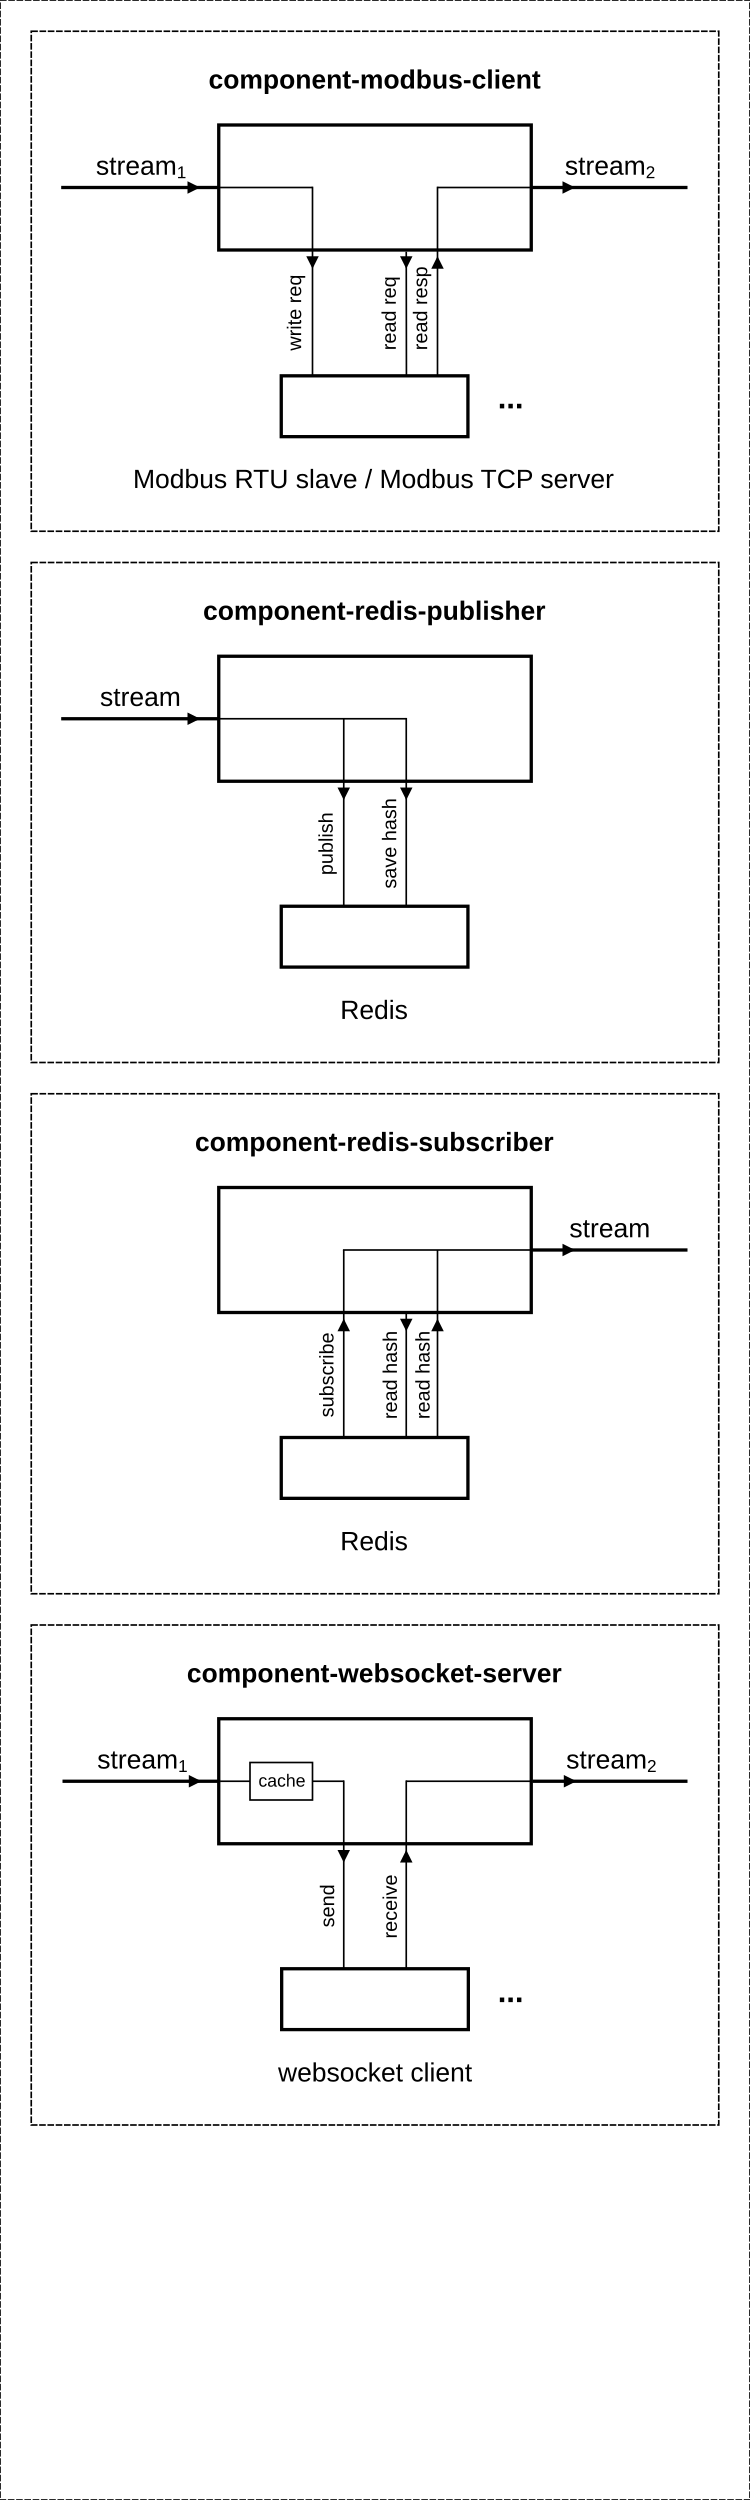
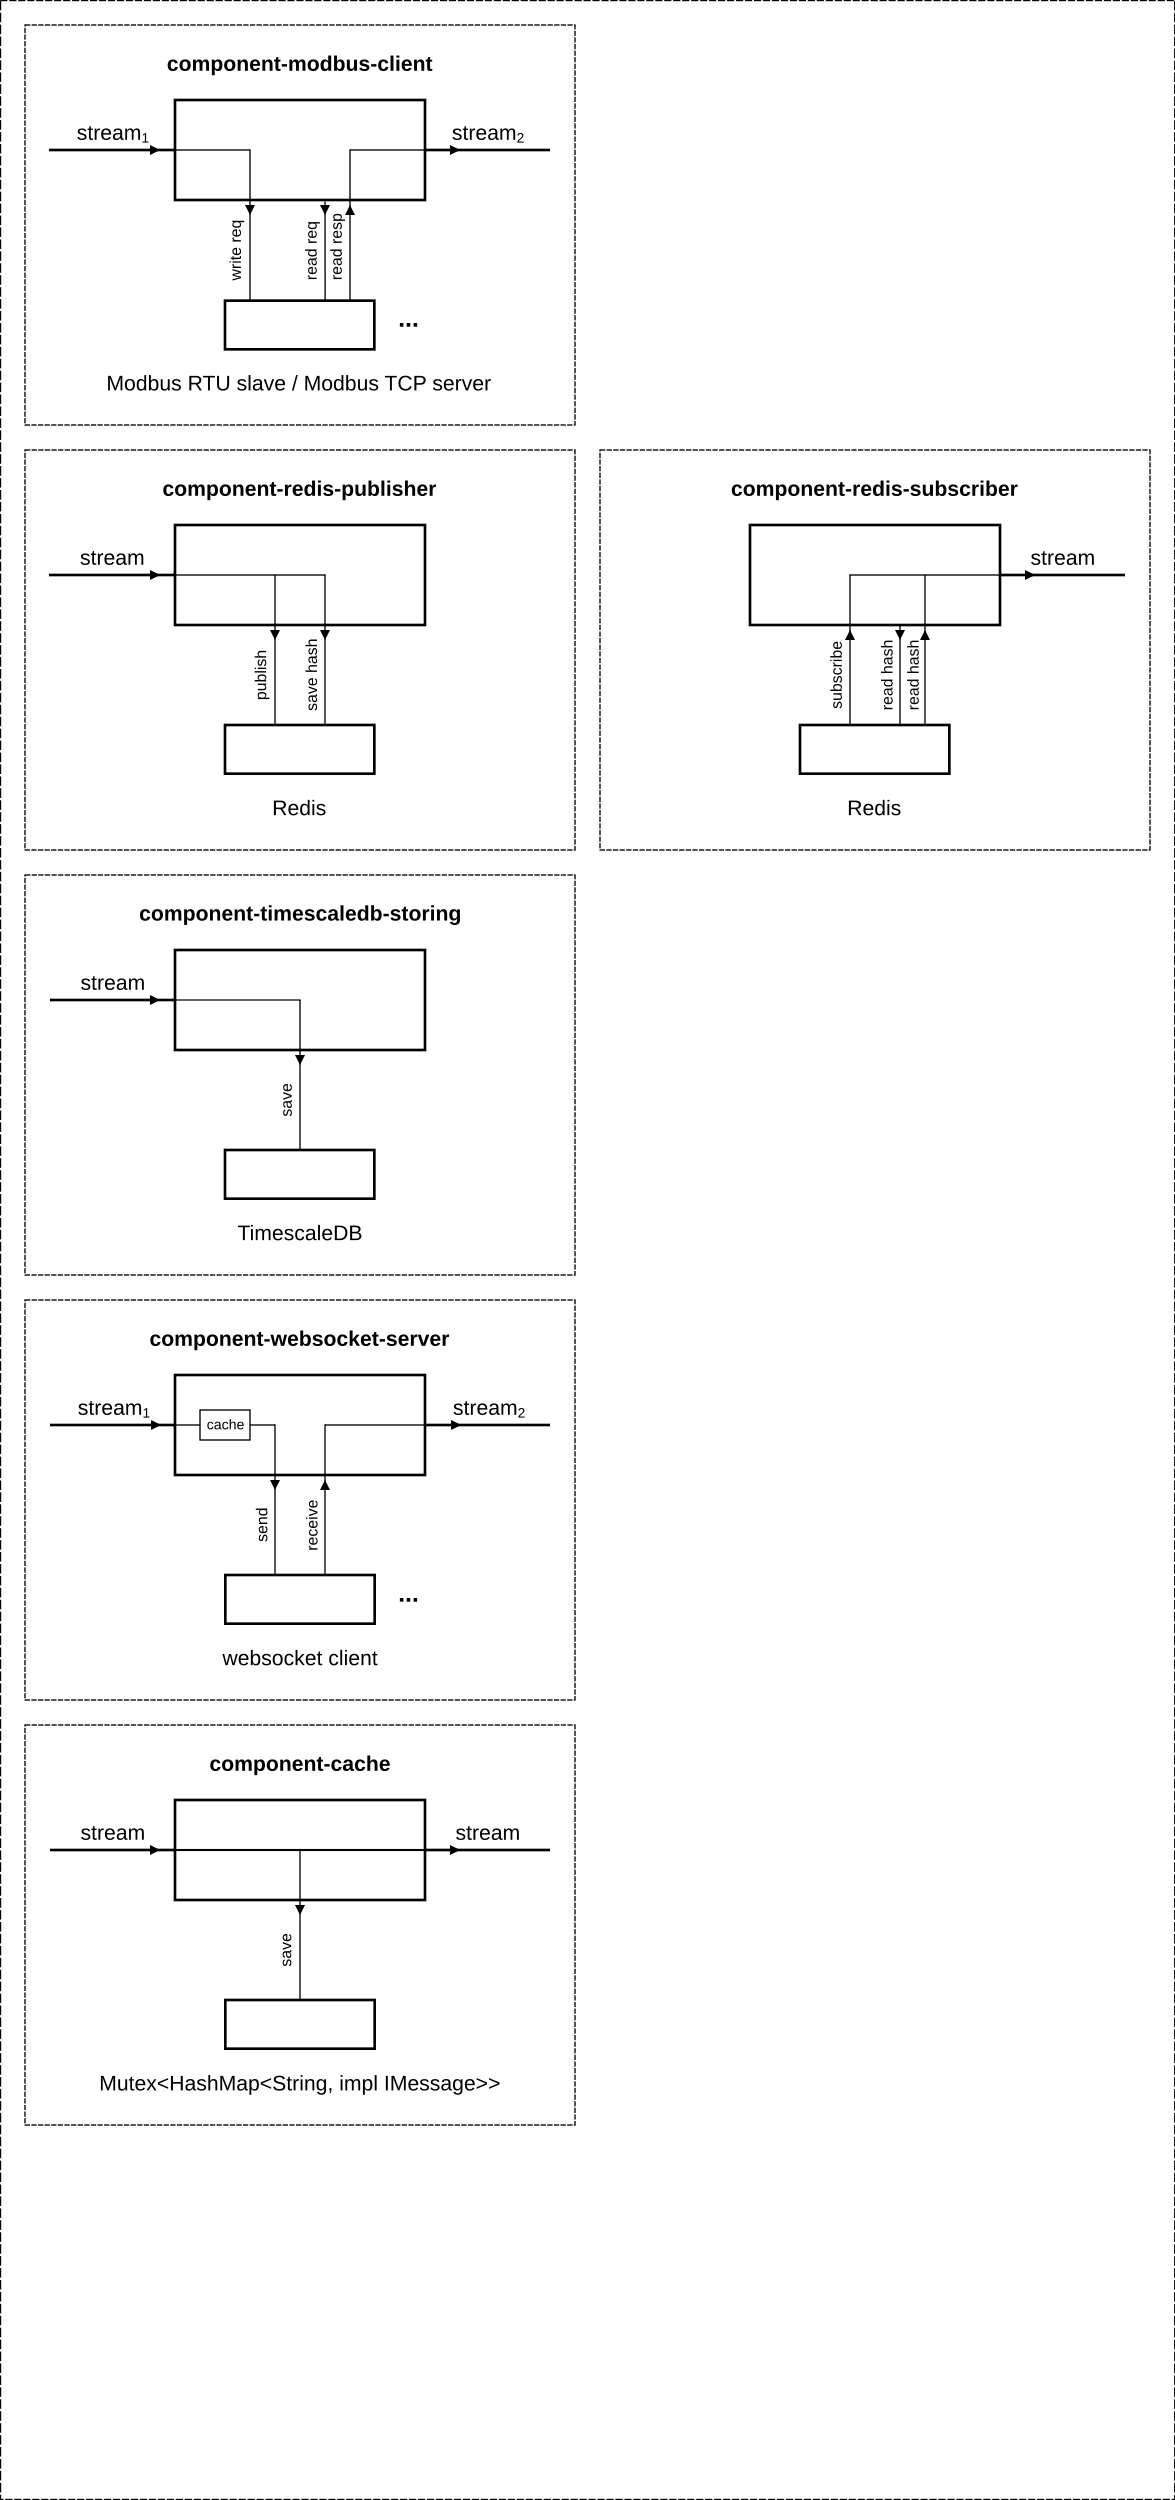
- <svg xmlns="http://www.w3.org/2000/svg" width="120mm" height="400mm" viewBox="0 0 120 400" version="1.1" id="svg1">
+ <svg xmlns="http://www.w3.org/2000/svg" width="235mm" height="500mm" viewBox="0 0 235 500" version="1.1" id="svg1">
  <defs id="defs1" />
-   <g id="layer2">
-     <rect style="display:inline;fill:#ffffff;fill-opacity:1;stroke:#000000;stroke-width:0.265;stroke-dasharray:1.058, 0.265;stroke-dashoffset:0" id="rect4" width="120" height="400" x="0" y="0" />
+   <g id="layer2" transform="matrix(0.9399861,0,0,1.250181,0.00347417,0)">
+     <rect style="display:inline;fill:#ffffff;fill-opacity:1;stroke:#000000;stroke-width:0.382;stroke-dasharray:1.527, 0.382;stroke-dashoffset:0" id="rect4" width="249.942" height="399.942" x="0.058" y="-5.1958438e-14" />
  </g>
  <g id="layer1">
    <rect style="fill:none;stroke:#000000;stroke-width:0.529;stroke-dasharray:none;stroke-opacity:1" id="rect8" width="50" height="20" x="35" y="20" />
    <text xml:space="preserve" style="font-size:3.175px;fill:#000000;fill-opacity:1;stroke:none;stroke-width:0.265;stroke-dasharray:none;stroke-opacity:1" x="33.363" y="14.165" id="text8">
      <tspan id="tspan8" style="font-style:normal;font-variant:normal;font-weight:bold;font-stretch:normal;font-size:4.233px;font-family:Arial;-inkscape-font-specification:'Arial, Bold';font-variant-ligatures:normal;font-variant-caps:normal;font-variant-numeric:normal;font-variant-east-asian:normal;fill:#000000;fill-opacity:1;stroke:none;stroke-width:0.265;stroke-dasharray:none" x="33.363" y="14.165">component-modbus-client</tspan>
-       <tspan style="fill:#000000;fill-opacity:1;stroke:none;stroke-width:0.265;stroke-dasharray:none" x="33.363" y="18.54" id="tspan9" />
+       <tspan style="fill:#000000;fill-opacity:1;stroke:none;stroke-width:0.265;stroke-dasharray:none" x="33.363" y="18.453" id="tspan9" />
    </text>
    <path style="fill:none;stroke:#000000;stroke-width:0.265;stroke-dasharray:none;stroke-opacity:1" d="m 65,40.266 0.028,19.997" id="path8-6" />
    <rect style="fill:none;stroke:#000000;stroke-width:0.529;stroke-dasharray:none;stroke-opacity:1" id="rect8-0" width="29.868" height="9.735" x="45" y="60.132" />
    <path style="fill:#000000;fill-opacity:1;stroke:none;stroke-width:0.265;stroke-dasharray:none;stroke-opacity:1" d="m 30,29 2,1 -2,1 z" id="path10" />
    <path style="fill:none;stroke:#000000;stroke-width:0.265;stroke-dasharray:none;stroke-opacity:1" d="M 70,29.868 V 60.265" id="path8-6-9" />
    <path style="fill:#000000;fill-opacity:1;stroke:#000000;stroke-width:0.529;stroke-dasharray:none;stroke-opacity:1" d="m 85,30 h 25" id="path11" />
    <path style="fill:#000000;fill-opacity:1;stroke:#000000;stroke-width:0.529;stroke-dasharray:none;stroke-opacity:1" d="M 9.79,30 H 35" id="path11-8" />
    <path style="fill:#000000;fill-opacity:1;stroke:#000000;stroke-width:0.265;stroke-dasharray:none;stroke-opacity:1" d="m 35,30 h 15" id="path11-8-3" />
    <path style="fill:#000000;fill-opacity:1;stroke:none;stroke-width:0.265;stroke-dasharray:none;stroke-opacity:1" d="m 90,29 2,1 -2,1 z" id="path10-2" />
    <path style="fill:none;stroke:#000000;stroke-width:0.265;stroke-dasharray:none;stroke-opacity:1" d="m 50,29.868 -10e-7,30.397" id="path8-6-0" />
    <text xml:space="preserve" style="font-size:3.175px;fill:#000000;fill-opacity:1;stroke:none;stroke-width:0.265;stroke-dasharray:none;stroke-opacity:1" x="21.28" y="78.082" id="text8-2">
      <tspan style="font-style:normal;font-variant:normal;font-weight:normal;font-stretch:normal;font-size:4.233px;font-family:Arial;-inkscape-font-specification:'Arial, Normal';font-variant-ligatures:normal;font-variant-caps:normal;font-variant-numeric:normal;font-variant-east-asian:normal;fill:#000000;fill-opacity:1;stroke:none;stroke-width:0.265;stroke-dasharray:none" x="21.28" y="78.082" id="tspan9-5">Modbus RTU slave / Modbus TCP server</tspan>
    </text>
    <text xml:space="preserve" style="font-size:3.175px;fill:#000000;fill-opacity:1;stroke:none;stroke-width:0.265;stroke-dasharray:none;stroke-opacity:1" x="-56.11" y="48.179" id="text8-2-5" transform="rotate(-90)">
      <tspan style="font-style:normal;font-variant:normal;font-weight:normal;font-stretch:normal;font-size:3.175px;font-family:Arial;-inkscape-font-specification:'Arial, Normal';font-variant-ligatures:normal;font-variant-caps:normal;font-variant-numeric:normal;font-variant-east-asian:normal;fill:#000000;fill-opacity:1;stroke:none;stroke-width:0.265;stroke-dasharray:none" x="-56.11" y="48.179" id="tspan1-3">write req</tspan>
-       <tspan style="fill:#000000;fill-opacity:1;stroke:none;stroke-width:0.265;stroke-dasharray:none" x="-56.11" y="52.185" id="tspan9-5-3" />
+       <tspan style="fill:#000000;fill-opacity:1;stroke:none;stroke-width:0.265;stroke-dasharray:none" x="-56.11" y="52.148" id="tspan9-5-3" />
    </text>
    <text xml:space="preserve" style="font-size:3.175px;fill:#000000;fill-opacity:1;stroke:none;stroke-width:0.265;stroke-dasharray:none;stroke-opacity:1" x="-56.034" y="63.329" id="text8-2-5-6" transform="rotate(-90)">
      <tspan style="font-style:normal;font-variant:normal;font-weight:normal;font-stretch:normal;font-size:3.175px;font-family:Arial;-inkscape-font-specification:'Arial, Normal';font-variant-ligatures:normal;font-variant-caps:normal;font-variant-numeric:normal;font-variant-east-asian:normal;fill:#000000;fill-opacity:1;stroke:none;stroke-width:0.265;stroke-dasharray:none" x="-56.034" y="63.329" id="tspan1-3-4">read req</tspan>
-       <tspan style="fill:#000000;fill-opacity:1;stroke:none;stroke-width:0.265;stroke-dasharray:none" x="-56.034" y="67.334" id="tspan9-5-3-6" />
+       <tspan style="fill:#000000;fill-opacity:1;stroke:none;stroke-width:0.265;stroke-dasharray:none" x="-56.034" y="67.297" id="tspan9-5-3-6" />
    </text>
    <text xml:space="preserve" style="font-size:3.175px;fill:#000000;fill-opacity:1;stroke:none;stroke-width:0.265;stroke-dasharray:none;stroke-opacity:1" x="-56.034" y="68.341" id="text8-2-5-6-6" transform="rotate(-90)">
      <tspan style="font-style:normal;font-variant:normal;font-weight:normal;font-stretch:normal;font-size:3.175px;font-family:Arial;-inkscape-font-specification:'Arial, Normal';font-variant-ligatures:normal;font-variant-caps:normal;font-variant-numeric:normal;font-variant-east-asian:normal;fill:#000000;fill-opacity:1;stroke:none;stroke-width:0.265;stroke-dasharray:none" x="-56.034" y="68.341" id="tspan1-3-4-6">read resp</tspan>
-       <tspan style="fill:#000000;fill-opacity:1;stroke:none;stroke-width:0.265;stroke-dasharray:none" x="-56.034" y="72.346" id="tspan9-5-3-6-0" />
+       <tspan style="fill:#000000;fill-opacity:1;stroke:none;stroke-width:0.265;stroke-dasharray:none" x="-56.034" y="72.31" id="tspan9-5-3-6-0" />
    </text>
    <path style="fill:#000000;fill-opacity:1;stroke:#000000;stroke-width:0.265;stroke-dasharray:none;stroke-opacity:1" d="M 70,30 H 85" id="path11-8-3-2" />
    <path style="fill:#000000;fill-opacity:1;stroke:none;stroke-width:0.265;stroke-dasharray:none;stroke-opacity:1" d="m 51,41 -1,2 -1,-2 z" id="path10-0" />
    <path style="fill:#000000;fill-opacity:1;stroke:none;stroke-width:0.265;stroke-dasharray:none;stroke-opacity:1" d="m 66,41 -1,2 -1,-2 z" id="path10-0-5" />
    <path style="fill:#000000;fill-opacity:1;stroke:none;stroke-width:0.265;stroke-dasharray:none;stroke-opacity:1" d="m 71,43 -1,-2 -1,2 z" id="path10-0-4" />
    <text xml:space="preserve" style="font-size:3.175px;fill:#000000;fill-opacity:1;stroke:none;stroke-width:0.265;stroke-dasharray:none;stroke-opacity:1" x="15.348" y="27.962" id="text8-3">
      <tspan id="tspan8-7" style="font-style:normal;font-variant:normal;font-weight:normal;font-stretch:normal;font-size:4.233px;font-family:Arial;-inkscape-font-specification:'Arial, Normal';font-variant-ligatures:normal;font-variant-caps:normal;font-variant-numeric:normal;font-variant-east-asian:normal;fill:#000000;fill-opacity:1;stroke:none;stroke-width:0.265;stroke-dasharray:none" x="15.348" y="27.962">stream<tspan style="font-size:65%;baseline-shift:sub" id="tspan2">1</tspan>
      </tspan>
-       <tspan style="fill:#000000;fill-opacity:1;stroke:none;stroke-width:0.265;stroke-dasharray:none" x="15.348" y="32.337" id="tspan9-3" />
+       <tspan style="fill:#000000;fill-opacity:1;stroke:none;stroke-width:0.265;stroke-dasharray:none" x="15.348" y="32.25" id="tspan9-3" />
    </text>
    <text xml:space="preserve" style="font-size:3.175px;fill:#000000;fill-opacity:1;stroke:none;stroke-width:0.265;stroke-dasharray:none;stroke-opacity:1" x="90.379" y="27.962" id="text8-3-9">
      <tspan style="font-style:normal;font-variant:normal;font-weight:normal;font-stretch:normal;font-size:4.233px;font-family:Arial;-inkscape-font-specification:'Arial, Normal';font-variant-ligatures:normal;font-variant-caps:normal;font-variant-numeric:normal;font-variant-east-asian:normal;fill:#000000;fill-opacity:1;stroke:none;stroke-width:0.265;stroke-dasharray:none" x="90.379" y="27.962" id="tspan9-3-2">stream<tspan style="font-size:65%;baseline-shift:sub" id="tspan3">2</tspan>
      </tspan>
    </text>
    <rect style="fill:none;stroke:#000000;stroke-width:0.265;stroke-dasharray:1.058, 0.265;stroke-dashoffset:0" id="rect3" width="110" height="80" x="5" y="5" />
    <rect style="fill:none;stroke:#000000;stroke-width:0.265;stroke-dasharray:1.058, 0.265;stroke-dashoffset:0" id="rect3-3" width="110" height="80" x="5" y="90" />
    <text xml:space="preserve" style="font-size:3.175px;fill:#000000;fill-opacity:1;stroke:none;stroke-width:0.265;stroke-dasharray:none;stroke-opacity:1" x="32.484" y="99.165" id="text8-6">
      <tspan style="font-style:normal;font-variant:normal;font-weight:bold;font-stretch:normal;font-size:4.233px;font-family:Arial;-inkscape-font-specification:'Arial, Bold';font-variant-ligatures:normal;font-variant-caps:normal;font-variant-numeric:normal;font-variant-east-asian:normal;fill:#000000;fill-opacity:1;stroke:none;stroke-width:0.265;stroke-dasharray:none" x="32.484" y="99.165" id="tspan9-7">component-redis-publisher</tspan>
    </text>
    <rect style="fill:none;stroke:#000000;stroke-width:0.529;stroke-dasharray:none;stroke-opacity:1" id="rect8-1" width="50" height="20" x="35" y="105" />
    <path style="fill:#000000;fill-opacity:1;stroke:none;stroke-width:0.265;stroke-dasharray:none;stroke-opacity:1" d="m 30,114 2,1 -2,1 z" id="path10-5" />
    <path style="fill:#000000;fill-opacity:1;stroke:#000000;stroke-width:0.529;stroke-dasharray:none;stroke-opacity:1" d="M 9.79,115 H 35" id="path11-8-0" />
    <text xml:space="preserve" style="font-size:3.175px;fill:#000000;fill-opacity:1;stroke:none;stroke-width:0.265;stroke-dasharray:none;stroke-opacity:1" x="15.997" y="112.95" id="text8-3-7">
      <tspan style="font-style:normal;font-variant:normal;font-weight:normal;font-stretch:normal;font-size:4.233px;font-family:Arial;-inkscape-font-specification:'Arial, Normal';font-variant-ligatures:normal;font-variant-caps:normal;font-variant-numeric:normal;font-variant-east-asian:normal;fill:#000000;fill-opacity:1;stroke:none;stroke-width:0.265;stroke-dasharray:none" x="15.997" y="112.95" id="tspan9-3-8">stream<tspan style="font-size:65%;baseline-shift:sub" id="tspan2-4" />
      </tspan>
    </text>
    <rect style="fill:none;stroke:#000000;stroke-width:0.529;stroke-dasharray:none;stroke-opacity:1" id="rect8-0-0" width="29.868" height="9.735" x="45" y="145" />
    <text xml:space="preserve" style="font-size:3.175px;fill:#000000;fill-opacity:1;stroke:none;stroke-width:0.265;stroke-dasharray:none;stroke-opacity:1" x="54.438" y="163.03" id="text8-2-8">
      <tspan style="font-style:normal;font-variant:normal;font-weight:normal;font-stretch:normal;font-size:4.233px;font-family:Arial;-inkscape-font-specification:'Arial, Normal';font-variant-ligatures:normal;font-variant-caps:normal;font-variant-numeric:normal;font-variant-east-asian:normal;fill:#000000;fill-opacity:1;stroke:none;stroke-width:0.265;stroke-dasharray:none" x="54.438" y="163.03" id="tspan9-5-36">Redis</tspan>
    </text>
    <path style="fill:#000000;fill-opacity:1;stroke:#000000;stroke-width:0.265;stroke-dasharray:none;stroke-opacity:1" d="M 35,115 H 65" id="path11-8-3-0" />
    <path style="fill:none;stroke:#000000;stroke-width:0.265;stroke-dasharray:none;stroke-opacity:1" d="M 55,115 55,145" id="path8-6-0-2" />
    <path style="fill:none;stroke:#000000;stroke-width:0.265;stroke-dasharray:none;stroke-opacity:1" d="m 65,114.871 -10e-7,30" id="path8-6-0-2-7" />
    <path style="fill:#000000;fill-opacity:1;stroke:none;stroke-width:0.265;stroke-dasharray:none;stroke-opacity:1" d="m 56,126 -1,2 -1,-2 z" id="path10-0-6" />
    <path style="fill:#000000;fill-opacity:1;stroke:none;stroke-width:0.265;stroke-dasharray:none;stroke-opacity:1" d="m 66,126 -1,2 -1,-2 z" id="path10-0-1" />
    <text xml:space="preserve" style="font-size:3.175px;fill:#000000;fill-opacity:1;stroke:none;stroke-width:0.265;stroke-dasharray:none;stroke-opacity:1" x="-140.028" y="53.229" id="text8-2-5-0" transform="rotate(-90)">
      <tspan style="font-style:normal;font-variant:normal;font-weight:normal;font-stretch:normal;font-size:3.175px;font-family:Arial;-inkscape-font-specification:'Arial, Normal';font-variant-ligatures:normal;font-variant-caps:normal;font-variant-numeric:normal;font-variant-east-asian:normal;fill:#000000;fill-opacity:1;stroke:none;stroke-width:0.265;stroke-dasharray:none" x="-140.028" y="53.229" id="tspan1-3-8">publish</tspan>
-       <tspan style="fill:#000000;fill-opacity:1;stroke:none;stroke-width:0.265;stroke-dasharray:none" x="-140.028" y="57.234" id="tspan9-5-3-7" />
+       <tspan style="fill:#000000;fill-opacity:1;stroke:none;stroke-width:0.265;stroke-dasharray:none" x="-140.028" y="57.197" id="tspan9-5-3-7" />
    </text>
    <text xml:space="preserve" style="font-size:3.175px;fill:#000000;fill-opacity:1;stroke:none;stroke-width:0.265;stroke-dasharray:none;stroke-opacity:1" x="-142.178" y="63.388" id="text8-2-5-0-1" transform="rotate(-90)">
      <tspan style="font-style:normal;font-variant:normal;font-weight:normal;font-stretch:normal;font-size:3.175px;font-family:Arial;-inkscape-font-specification:'Arial, Normal';font-variant-ligatures:normal;font-variant-caps:normal;font-variant-numeric:normal;font-variant-east-asian:normal;fill:#000000;fill-opacity:1;stroke:none;stroke-width:0.265;stroke-dasharray:none" x="-142.178" y="63.388" id="tspan1-3-8-3">save hash</tspan>
-       <tspan style="fill:#000000;fill-opacity:1;stroke:none;stroke-width:0.265;stroke-dasharray:none" x="-142.178" y="67.394" id="tspan9-5-3-7-0" />
-     </text>
-     <rect style="fill:none;stroke:#000000;stroke-width:0.265;stroke-dasharray:1.058, 0.265;stroke-dashoffset:0" id="rect3-3-5" width="110" height="80" x="5" y="175" />
-     <text xml:space="preserve" style="font-size:3.175px;fill:#000000;fill-opacity:1;stroke:none;stroke-width:0.265;stroke-dasharray:none;stroke-opacity:1" x="31.187" y="184.165" id="text8-6-4">
-       <tspan style="font-style:normal;font-variant:normal;font-weight:bold;font-stretch:normal;font-size:4.233px;font-family:Arial;-inkscape-font-specification:'Arial, Bold';font-variant-ligatures:normal;font-variant-caps:normal;font-variant-numeric:normal;font-variant-east-asian:normal;fill:#000000;fill-opacity:1;stroke:none;stroke-width:0.265;stroke-dasharray:none" x="31.187" y="184.165" id="tspan9-7-0">component-redis-subscriber</tspan>
-     </text>
-     <path id="rect8-1-5" style="fill:none;stroke:#000000;stroke-width:0.529" d="m 35,190 h 50 v 20 H 35 Z" />
-     <path style="fill:#000000;fill-opacity:1;stroke:none;stroke-width:0.265;stroke-dasharray:none;stroke-opacity:1" d="m 90,199 2,1 -2,1 z" id="path10-5-6" />
-     <path style="fill:#000000;fill-opacity:1;stroke:#000000;stroke-width:0.529;stroke-dasharray:none;stroke-opacity:1" d="M 85,200 H 110" id="path11-8-0-5" />
-     <text xml:space="preserve" style="font-size:3.175px;fill:#000000;fill-opacity:1;stroke:none;stroke-width:0.265;stroke-dasharray:none;stroke-opacity:1" x="91.102" y="197.962" id="text8-3-7-9">
-       <tspan style="font-style:normal;font-variant:normal;font-weight:normal;font-stretch:normal;font-size:4.233px;font-family:Arial;-inkscape-font-specification:'Arial, Normal';font-variant-ligatures:normal;font-variant-caps:normal;font-variant-numeric:normal;font-variant-east-asian:normal;fill:#000000;fill-opacity:1;stroke:none;stroke-width:0.265;stroke-dasharray:none" x="91.102" y="197.962" id="tspan9-3-8-6">stream<tspan style="font-size:65%;baseline-shift:sub" id="tspan2-4-6" />
-       </tspan>
-     </text>
-     <rect style="fill:none;stroke:#000000;stroke-width:0.529;stroke-dasharray:none;stroke-opacity:1" id="rect8-0-0-6" width="29.868" height="9.735" x="45" y="230" />
-     <text xml:space="preserve" style="font-size:3.175px;fill:#000000;fill-opacity:1;stroke:none;stroke-width:0.265;stroke-dasharray:none;stroke-opacity:1" x="54.438" y="248.03" id="text8-2-8-4">
-       <tspan style="font-style:normal;font-variant:normal;font-weight:normal;font-stretch:normal;font-size:4.233px;font-family:Arial;-inkscape-font-specification:'Arial, Normal';font-variant-ligatures:normal;font-variant-caps:normal;font-variant-numeric:normal;font-variant-east-asian:normal;fill:#000000;fill-opacity:1;stroke:none;stroke-width:0.265;stroke-dasharray:none" x="54.438" y="248.03" id="tspan9-5-36-5">Redis</tspan>
-     </text>
-     <path style="fill:#000000;fill-opacity:1;stroke:#000000;stroke-width:0.265;stroke-dasharray:none;stroke-opacity:1" d="M 54.868,200 H 85" id="path11-8-3-0-4" />
-     <path style="fill:none;stroke:#000000;stroke-width:0.265;stroke-dasharray:none;stroke-opacity:1" d="m 55,200 -1e-6,30" id="path8-6-0-2-73" />
-     <path style="fill:none;stroke:#000000;stroke-width:0.265;stroke-dasharray:none;stroke-opacity:1" d="m 70,200 -1e-6,30" id="path8-6-0-2-7-2" />
-     <path style="fill:#000000;fill-opacity:1;stroke:none;stroke-width:0.265;stroke-dasharray:none;stroke-opacity:1" d="m 56,213 -1,-2 -1,2 z" id="path10-0-6-4" />
+       <tspan style="fill:#000000;fill-opacity:1;stroke:none;stroke-width:0.265;stroke-dasharray:none" x="-142.178" y="67.357" id="tspan9-5-3-7-0" />
+     </text>
+     <rect style="fill:none;stroke:#000000;stroke-width:0.529;stroke-dasharray:none;stroke-opacity:1" id="rect8-0-0-2" width="29.868" height="9.735" x="45" y="230" />
+     <text xml:space="preserve" style="font-size:3.175px;fill:#000000;fill-opacity:1;stroke:none;stroke-width:0.265;stroke-dasharray:none;stroke-opacity:1" x="47.49" y="248.03" id="text8-2-8-3">
+       <tspan style="font-style:normal;font-variant:normal;font-weight:normal;font-stretch:normal;font-size:4.233px;font-family:Arial;-inkscape-font-specification:'Arial, Normal';font-variant-ligatures:normal;font-variant-caps:normal;font-variant-numeric:normal;font-variant-east-asian:normal;fill:#000000;fill-opacity:1;stroke:none;stroke-width:0.265;stroke-dasharray:none" x="47.49" y="248.03" id="tspan9-5-36-7">TimescaleDB</tspan>
+     </text>
+     <path style="fill:#000000;fill-opacity:1;stroke:#000000;stroke-width:0.242;stroke-dasharray:none;stroke-opacity:1" d="M 35,200 H 60.132" id="path11-8-3-0-5" />
+     <path style="fill:none;stroke:#000000;stroke-width:0.265;stroke-dasharray:none;stroke-opacity:1" d="m 60,200 -1e-6,30" id="path8-6-0-2-9" />
+     <path style="fill:#000000;fill-opacity:1;stroke:none;stroke-width:0.265;stroke-dasharray:none;stroke-opacity:1" d="m 61,211 -1,2 -1,-2 z" id="path10-0-6-8" />
+     <text xml:space="preserve" style="font-size:3.175px;fill:#000000;fill-opacity:1;stroke:none;stroke-width:0.265;stroke-dasharray:none;stroke-opacity:1" x="-223.336" y="58.339" id="text8-2-5-0-3" transform="rotate(-90)">
+       <tspan style="font-style:normal;font-variant:normal;font-weight:normal;font-stretch:normal;font-size:3.175px;font-family:Arial;-inkscape-font-specification:'Arial, Normal';font-variant-ligatures:normal;font-variant-caps:normal;font-variant-numeric:normal;font-variant-east-asian:normal;fill:#000000;fill-opacity:1;stroke:none;stroke-width:0.265;stroke-dasharray:none" x="-223.336" y="58.339" id="tspan1-3-8-6">save</tspan>
+       <tspan style="fill:#000000;fill-opacity:1;stroke:none;stroke-width:0.265;stroke-dasharray:none" x="-223.336" y="62.308" id="tspan9-5-3-7-12" />
+     </text>
+     <rect style="fill:none;stroke:#000000;stroke-width:0.265;stroke-dasharray:1.058, 0.265;stroke-dashoffset:0" id="rect3-3-5" width="110" height="80" x="120" y="90" />
+     <text xml:space="preserve" style="font-size:3.175px;fill:#000000;fill-opacity:1;stroke:none;stroke-width:0.265;stroke-dasharray:none;stroke-opacity:1" x="146.187" y="99.165" id="text8-6-4">
+       <tspan style="font-style:normal;font-variant:normal;font-weight:bold;font-stretch:normal;font-size:4.233px;font-family:Arial;-inkscape-font-specification:'Arial, Bold';font-variant-ligatures:normal;font-variant-caps:normal;font-variant-numeric:normal;font-variant-east-asian:normal;fill:#000000;fill-opacity:1;stroke:none;stroke-width:0.265;stroke-dasharray:none" x="146.187" y="99.165" id="tspan9-7-0">component-redis-subscriber</tspan>
+     </text>
+     <path id="rect8-1-5" style="fill:none;stroke:#000000;stroke-width:0.529" d="m 150,105 h 50 v 20 H 150 Z" />
+     <path style="fill:#000000;fill-opacity:1;stroke:none;stroke-width:0.265;stroke-dasharray:none;stroke-opacity:1" d="m 205,114 2,1 -2,1 z" id="path10-5-6" />
+     <path style="fill:#000000;fill-opacity:1;stroke:#000000;stroke-width:0.529;stroke-dasharray:none;stroke-opacity:1" d="m 200,115 h 25" id="path11-8-0-5" />
+     <text xml:space="preserve" style="font-size:3.175px;fill:#000000;fill-opacity:1;stroke:none;stroke-width:0.265;stroke-dasharray:none;stroke-opacity:1" x="206.102" y="112.962" id="text8-3-7-9">
+       <tspan style="font-style:normal;font-variant:normal;font-weight:normal;font-stretch:normal;font-size:4.233px;font-family:Arial;-inkscape-font-specification:'Arial, Normal';font-variant-ligatures:normal;font-variant-caps:normal;font-variant-numeric:normal;font-variant-east-asian:normal;fill:#000000;fill-opacity:1;stroke:none;stroke-width:0.265;stroke-dasharray:none" x="206.102" y="112.962" id="tspan9-3-8-6">stream<tspan style="font-size:65%;baseline-shift:sub" id="tspan2-4-6" />
+       </tspan>
+     </text>
+     <rect style="fill:none;stroke:#000000;stroke-width:0.529;stroke-dasharray:none;stroke-opacity:1" id="rect8-0-0-6" width="29.868" height="9.735" x="160" y="145" />
+     <text xml:space="preserve" style="font-size:3.175px;fill:#000000;fill-opacity:1;stroke:none;stroke-width:0.265;stroke-dasharray:none;stroke-opacity:1" x="169.438" y="163.03" id="text8-2-8-4">
+       <tspan style="font-style:normal;font-variant:normal;font-weight:normal;font-stretch:normal;font-size:4.233px;font-family:Arial;-inkscape-font-specification:'Arial, Normal';font-variant-ligatures:normal;font-variant-caps:normal;font-variant-numeric:normal;font-variant-east-asian:normal;fill:#000000;fill-opacity:1;stroke:none;stroke-width:0.265;stroke-dasharray:none" x="169.438" y="163.03" id="tspan9-5-36-5">Redis</tspan>
+     </text>
+     <path style="fill:#000000;fill-opacity:1;stroke:#000000;stroke-width:0.265;stroke-dasharray:none;stroke-opacity:1" d="M 169.868,115 H 200" id="path11-8-3-0-4" />
+     <path style="fill:none;stroke:#000000;stroke-width:0.265;stroke-dasharray:none;stroke-opacity:1" d="m 170,115 v 30" id="path8-6-0-2-73" />
+     <path style="fill:none;stroke:#000000;stroke-width:0.265;stroke-dasharray:none;stroke-opacity:1" d="m 185,115 v 30" id="path8-6-0-2-7-2" />
+     <path style="fill:#000000;fill-opacity:1;stroke:none;stroke-width:0.265;stroke-dasharray:none;stroke-opacity:1" d="m 171,128 -1,-2 -1,2 z" id="path10-0-6-4" />
    <path style="fill:#000000;fill-opacity:1;stroke:none;stroke-width:0.265;stroke-dasharray:none;stroke-opacity:1" d="m 56,296 -1,2 -1,-2 z" id="path10-0-6-4-0" />
    <path style="fill:#000000;fill-opacity:1;stroke:none;stroke-width:0.265;stroke-dasharray:none;stroke-opacity:1" d="m 66,298 -1,-2 -1,2 z" id="path10-0-6-4-0-2" />
-     <path style="fill:#000000;fill-opacity:1;stroke:none;stroke-width:0.265;stroke-dasharray:none;stroke-opacity:1" d="m 71,213 -1,-2 -1,2 z" id="path10-0-1-9" />
-     <text xml:space="preserve" style="font-size:3.175px;fill:#000000;fill-opacity:1;stroke:none;stroke-width:0.265;stroke-dasharray:none;stroke-opacity:1" x="-226.777" y="53.352" id="text8-2-5-0-8" transform="rotate(-90)">
-       <tspan style="font-style:normal;font-variant:normal;font-weight:normal;font-stretch:normal;font-size:3.175px;font-family:Arial;-inkscape-font-specification:'Arial, Normal';font-variant-ligatures:normal;font-variant-caps:normal;font-variant-numeric:normal;font-variant-east-asian:normal;fill:#000000;fill-opacity:1;stroke:none;stroke-width:0.265;stroke-dasharray:none" x="-226.777" y="53.352" id="tspan1-3-8-9">subscribe</tspan>
-       <tspan style="fill:#000000;fill-opacity:1;stroke:none;stroke-width:0.265;stroke-dasharray:none" x="-226.777" y="57.357" id="tspan9-5-3-7-1" />
-     </text>
-     <text xml:space="preserve" style="font-size:3.175px;fill:#000000;fill-opacity:1;stroke:none;stroke-width:0.265;stroke-dasharray:none;stroke-opacity:1" x="-227.056" y="63.504" id="text8-2-5-0-1-8" transform="rotate(-90)">
-       <tspan style="font-style:normal;font-variant:normal;font-weight:normal;font-stretch:normal;font-size:3.175px;font-family:Arial;-inkscape-font-specification:'Arial, Normal';font-variant-ligatures:normal;font-variant-caps:normal;font-variant-numeric:normal;font-variant-east-asian:normal;fill:#000000;fill-opacity:1;stroke:none;stroke-width:0.265;stroke-dasharray:none" x="-227.056" y="63.504" id="tspan1-3-8-3-7">read hash</tspan>
-       <tspan style="fill:#000000;fill-opacity:1;stroke:none;stroke-width:0.265;stroke-dasharray:none" x="-227.056" y="67.51" id="tspan9-5-3-7-0-5" />
-     </text>
-     <path style="fill:none;stroke:#000000;stroke-width:0.265;stroke-dasharray:none;stroke-opacity:1" d="M 65,210 65,230" id="path8-6-0-2-7-2-8" />
-     <text xml:space="preserve" style="font-size:3.175px;fill:#000000;fill-opacity:1;stroke:none;stroke-width:0.265;stroke-dasharray:none;stroke-opacity:1" x="-227.056" y="68.731" id="text8-2-5-0-1-8-9" transform="rotate(-90)">
-       <tspan style="font-style:normal;font-variant:normal;font-weight:normal;font-stretch:normal;font-size:3.175px;font-family:Arial;-inkscape-font-specification:'Arial, Normal';font-variant-ligatures:normal;font-variant-caps:normal;font-variant-numeric:normal;font-variant-east-asian:normal;fill:#000000;fill-opacity:1;stroke:none;stroke-width:0.265;stroke-dasharray:none" x="-227.056" y="68.731" id="tspan1-3-8-3-7-7">read hash</tspan>
-       <tspan style="fill:#000000;fill-opacity:1;stroke:none;stroke-width:0.265;stroke-dasharray:none" x="-227.056" y="72.737" id="tspan9-5-3-7-0-5-2" />
-     </text>
-     <path style="fill:#000000;fill-opacity:1;stroke:none;stroke-width:0.265;stroke-dasharray:none;stroke-opacity:1" d="m 66,211 -1,2 -1,-2 z" id="path10-0-1-9-8" />
+     <path style="fill:#000000;fill-opacity:1;stroke:none;stroke-width:0.265;stroke-dasharray:none;stroke-opacity:1" d="m 186,128 -1,-2 -1,2 z" id="path10-0-1-9" />
+     <text xml:space="preserve" style="font-size:3.175px;fill:#000000;fill-opacity:1;stroke:none;stroke-width:0.265;stroke-dasharray:none;stroke-opacity:1" x="-141.777" y="168.352" id="text8-2-5-0-8" transform="rotate(-90)">
+       <tspan style="font-style:normal;font-variant:normal;font-weight:normal;font-stretch:normal;font-size:3.175px;font-family:Arial;-inkscape-font-specification:'Arial, Normal';font-variant-ligatures:normal;font-variant-caps:normal;font-variant-numeric:normal;font-variant-east-asian:normal;fill:#000000;fill-opacity:1;stroke:none;stroke-width:0.265;stroke-dasharray:none" x="-141.777" y="168.352" id="tspan1-3-8-9">subscribe</tspan>
+       <tspan style="fill:#000000;fill-opacity:1;stroke:none;stroke-width:0.265;stroke-dasharray:none" x="-141.777" y="172.32" id="tspan9-5-3-7-1" />
+     </text>
+     <text xml:space="preserve" style="font-size:3.175px;fill:#000000;fill-opacity:1;stroke:none;stroke-width:0.265;stroke-dasharray:none;stroke-opacity:1" x="-142.056" y="178.504" id="text8-2-5-0-1-8" transform="rotate(-90)">
+       <tspan style="font-style:normal;font-variant:normal;font-weight:normal;font-stretch:normal;font-size:3.175px;font-family:Arial;-inkscape-font-specification:'Arial, Normal';font-variant-ligatures:normal;font-variant-caps:normal;font-variant-numeric:normal;font-variant-east-asian:normal;fill:#000000;fill-opacity:1;stroke:none;stroke-width:0.265;stroke-dasharray:none" x="-142.056" y="178.504" id="tspan1-3-8-3-7">read hash</tspan>
+       <tspan style="fill:#000000;fill-opacity:1;stroke:none;stroke-width:0.265;stroke-dasharray:none" x="-142.056" y="182.473" id="tspan9-5-3-7-0-5" />
+     </text>
+     <path style="fill:none;stroke:#000000;stroke-width:0.265;stroke-dasharray:none;stroke-opacity:1" d="M 180,125 V 145" id="path8-6-0-2-7-2-8" />
+     <text xml:space="preserve" style="font-size:3.175px;fill:#000000;fill-opacity:1;stroke:none;stroke-width:0.265;stroke-dasharray:none;stroke-opacity:1" x="-142.056" y="183.731" id="text8-2-5-0-1-8-9" transform="rotate(-90)">
+       <tspan style="font-style:normal;font-variant:normal;font-weight:normal;font-stretch:normal;font-size:3.175px;font-family:Arial;-inkscape-font-specification:'Arial, Normal';font-variant-ligatures:normal;font-variant-caps:normal;font-variant-numeric:normal;font-variant-east-asian:normal;fill:#000000;fill-opacity:1;stroke:none;stroke-width:0.265;stroke-dasharray:none" x="-142.056" y="183.731" id="tspan1-3-8-3-7-7">read hash</tspan>
+       <tspan style="fill:#000000;fill-opacity:1;stroke:none;stroke-width:0.265;stroke-dasharray:none" x="-142.056" y="187.7" id="tspan9-5-3-7-0-5-2" />
+     </text>
+     <path style="fill:#000000;fill-opacity:1;stroke:none;stroke-width:0.265;stroke-dasharray:none;stroke-opacity:1" d="m 181,126 -1,2 -1,-2 z" id="path10-0-1-9-8" />
    <rect style="fill:none;stroke:#000000;stroke-width:0.265;stroke-dasharray:1.058, 0.265;stroke-dashoffset:0" id="rect3-3-5-5" width="110" height="80" x="5" y="260" />
    <text xml:space="preserve" style="font-size:3.175px;fill:#000000;fill-opacity:1;stroke:none;stroke-width:0.265;stroke-dasharray:none;stroke-opacity:1" x="29.89" y="269.165" id="text8-6-4-7">
      <tspan style="font-style:normal;font-variant:normal;font-weight:bold;font-stretch:normal;font-size:4.233px;font-family:Arial;-inkscape-font-specification:'Arial, Bold';font-variant-ligatures:normal;font-variant-caps:normal;font-variant-numeric:normal;font-variant-east-asian:normal;fill:#000000;fill-opacity:1;stroke:none;stroke-width:0.265;stroke-dasharray:none" x="29.89" y="269.165" id="tspan9-7-0-4">component-websocket-server</tspan>
+     </text>
+     <text xml:space="preserve" style="font-size:3.175px;fill:#000000;fill-opacity:1;stroke:none;stroke-width:0.265;stroke-dasharray:none;stroke-opacity:1" x="41.884" y="354.165" id="text8-6-4-7-3">
+       <tspan style="font-style:normal;font-variant:normal;font-weight:bold;font-stretch:normal;font-size:4.233px;font-family:Arial;-inkscape-font-specification:'Arial, Bold';font-variant-ligatures:normal;font-variant-caps:normal;font-variant-numeric:normal;font-variant-east-asian:normal;fill:#000000;fill-opacity:1;stroke:none;stroke-width:0.265;stroke-dasharray:none" x="41.884" y="354.165" id="tspan9-7-0-4-6">component-cache</tspan>
    </text>
    <path id="rect8-1-5-2" style="fill:none;stroke:#000000;stroke-width:0.529" d="m 35,275 h 50 v 20 H 35 Z" />
    <path style="fill:#000000;fill-opacity:1;stroke:none;stroke-width:0.265;stroke-dasharray:none;stroke-opacity:1" d="m 30.21,284 2,1 -2,1 z" id="path10-3" />
    <path style="fill:#000000;fill-opacity:1;stroke:#000000;stroke-width:0.529;stroke-dasharray:none;stroke-opacity:1" d="M 85.21,285 H 110" id="path11-1" />
    <path style="fill:#000000;fill-opacity:1;stroke:#000000;stroke-width:0.529;stroke-dasharray:none;stroke-opacity:1" d="M 10,285 H 35.21" id="path11-8-9" />
    <path style="fill:#000000;fill-opacity:1;stroke:#000000;stroke-width:0.265;stroke-dasharray:none;stroke-opacity:1" d="M 35.21,285 H 55" id="path11-8-3-5" />
    <path style="fill:#000000;fill-opacity:1;stroke:none;stroke-width:0.265;stroke-dasharray:none;stroke-opacity:1" d="m 90.21,284 2,1 -2,1 z" id="path10-2-3" />
    <path style="fill:#000000;fill-opacity:1;stroke:#000000;stroke-width:0.265;stroke-dasharray:none;stroke-opacity:1" d="m 65,285 h 20.21" id="path11-8-3-2-6" />
    <text xml:space="preserve" style="font-size:3.175px;fill:#000000;fill-opacity:1;stroke:none;stroke-width:0.265;stroke-dasharray:none;stroke-opacity:1" x="15.559" y="282.962" id="text8-3-3">
      <tspan id="tspan8-7-4" style="font-style:normal;font-variant:normal;font-weight:normal;font-stretch:normal;font-size:4.233px;font-family:Arial;-inkscape-font-specification:'Arial, Normal';font-variant-ligatures:normal;font-variant-caps:normal;font-variant-numeric:normal;font-variant-east-asian:normal;fill:#000000;fill-opacity:1;stroke:none;stroke-width:0.265;stroke-dasharray:none" x="15.559" y="282.962">stream<tspan style="font-size:65%;baseline-shift:sub" id="tspan2-6">1</tspan>
      </tspan>
-       <tspan style="fill:#000000;fill-opacity:1;stroke:none;stroke-width:0.265;stroke-dasharray:none" x="15.559" y="287.337" id="tspan9-3-25" />
+       <tspan style="fill:#000000;fill-opacity:1;stroke:none;stroke-width:0.265;stroke-dasharray:none" x="15.559" y="287.25" id="tspan9-3-25" />
    </text>
    <text xml:space="preserve" style="font-size:3.175px;fill:#000000;fill-opacity:1;stroke:none;stroke-width:0.265;stroke-dasharray:none;stroke-opacity:1" x="90.589" y="282.962" id="text8-3-9-3">
      <tspan style="font-style:normal;font-variant:normal;font-weight:normal;font-stretch:normal;font-size:4.233px;font-family:Arial;-inkscape-font-specification:'Arial, Normal';font-variant-ligatures:normal;font-variant-caps:normal;font-variant-numeric:normal;font-variant-east-asian:normal;fill:#000000;fill-opacity:1;stroke:none;stroke-width:0.265;stroke-dasharray:none" x="90.589" y="282.962" id="tspan9-3-2-9">stream<tspan style="font-size:65%;baseline-shift:sub" id="tspan3-9">2</tspan>
      </tspan>
    </text>
    <rect style="fill:none;stroke:#000000;stroke-width:0.529;stroke-dasharray:none;stroke-opacity:1" id="rect8-0-0-6-4" width="29.868" height="9.735" x="45.066" y="315" />
    <text xml:space="preserve" style="font-size:3.175px;fill:#000000;fill-opacity:1;stroke:none;stroke-width:0.265;stroke-dasharray:none;stroke-opacity:1" x="44.48" y="333.03" id="text8-2-8-4-9">
      <tspan style="font-style:normal;font-variant:normal;font-weight:normal;font-stretch:normal;font-size:4.233px;font-family:Arial;-inkscape-font-specification:'Arial, Normal';font-variant-ligatures:normal;font-variant-caps:normal;font-variant-numeric:normal;font-variant-east-asian:normal;fill:#000000;fill-opacity:1;stroke:none;stroke-width:0.265;stroke-dasharray:none" x="44.48" y="333.03" id="tspan9-5-36-5-4">websocket client</tspan>
    </text>
    <path style="fill:none;stroke:#000000;stroke-width:0.265;stroke-dasharray:none;stroke-opacity:1" d="M 55,284.868 55,315" id="path8-6-0-2-73-4" />
    <path style="fill:none;stroke:#000000;stroke-width:0.265;stroke-dasharray:none;stroke-opacity:1" d="m 65,284.868 -10e-7,30.132" id="path8-6-0-2-73-4-3" />
    <text xml:space="preserve" style="font-size:3.175px;fill:#000000;fill-opacity:1;stroke:none;stroke-width:0.265;stroke-dasharray:none;stroke-opacity:1" x="79.645" y="320.339" id="text8-2-8-4-9-3">
      <tspan style="font-style:normal;font-variant:normal;font-weight:bold;font-stretch:normal;font-size:4.939px;font-family:Arial;-inkscape-font-specification:'Arial, Bold';font-variant-ligatures:normal;font-variant-caps:normal;font-variant-numeric:normal;font-variant-east-asian:normal;fill:#000000;fill-opacity:1;stroke:none;stroke-width:0.265;stroke-dasharray:none" x="79.645" y="320.339" id="tspan9-5-36-5-4-5">...</tspan>
    </text>
    <text xml:space="preserve" style="font-size:3.175px;fill:#000000;fill-opacity:1;stroke:none;stroke-width:0.265;stroke-dasharray:none;stroke-opacity:1" x="79.645" y="65.339" id="text8-2-8-4-9-3-2">
      <tspan style="font-style:normal;font-variant:normal;font-weight:bold;font-stretch:normal;font-size:4.939px;font-family:Arial;-inkscape-font-specification:'Arial, Bold';font-variant-ligatures:normal;font-variant-caps:normal;font-variant-numeric:normal;font-variant-east-asian:normal;fill:#000000;fill-opacity:1;stroke:none;stroke-width:0.265;stroke-dasharray:none" x="79.645" y="65.339" id="tspan9-5-36-5-4-5-5">...</tspan>
    </text>
    <rect style="fill:#ffffff;fill-opacity:1;stroke:#000000;stroke-width:0.265;stroke-dasharray:none;stroke-dashoffset:0" id="rect5" width="10" height="6" x="40" y="282" />
    <text xml:space="preserve" style="font-size:3.175px;fill:#000000;fill-opacity:1;stroke:none;stroke-width:0.265;stroke-dasharray:none;stroke-opacity:1" x="41.343" y="285.861" id="text8-3-3-2">
      <tspan id="tspan8-7-4-4" style="font-style:normal;font-variant:normal;font-weight:normal;font-stretch:normal;font-size:2.822px;font-family:Arial;-inkscape-font-specification:'Arial, Normal';font-variant-ligatures:normal;font-variant-caps:normal;font-variant-numeric:normal;font-variant-east-asian:normal;fill:#000000;fill-opacity:1;stroke:none;stroke-width:0.265;stroke-dasharray:none" x="41.343" y="285.861">cache</tspan>
      <tspan style="fill:#000000;fill-opacity:1;stroke:none;stroke-width:0.265;stroke-dasharray:none" x="41.343" y="289.83" id="tspan9-3-25-6" />
    </text>
    <text xml:space="preserve" style="font-size:3.175px;fill:#000000;fill-opacity:1;stroke:none;stroke-width:0.265;stroke-dasharray:none;stroke-opacity:1" x="-308.377" y="53.46" id="text8-2-5-0-8-1" transform="rotate(-90)">
      <tspan style="font-style:normal;font-variant:normal;font-weight:normal;font-stretch:normal;font-size:3.175px;font-family:Arial;-inkscape-font-specification:'Arial, Normal';font-variant-ligatures:normal;font-variant-caps:normal;font-variant-numeric:normal;font-variant-east-asian:normal;fill:#000000;fill-opacity:1;stroke:none;stroke-width:0.265;stroke-dasharray:none" x="-308.377" y="53.46" id="tspan1-3-8-9-9">send</tspan>
-       <tspan style="fill:#000000;fill-opacity:1;stroke:none;stroke-width:0.265;stroke-dasharray:none" x="-308.377" y="57.465" id="tspan9-5-3-7-1-3" />
+       <tspan style="fill:#000000;fill-opacity:1;stroke:none;stroke-width:0.265;stroke-dasharray:none" x="-308.377" y="57.429" id="tspan9-5-3-7-1-3" />
    </text>
    <text xml:space="preserve" style="font-size:3.175px;fill:#000000;fill-opacity:1;stroke:none;stroke-width:0.265;stroke-dasharray:none;stroke-opacity:1" x="-310.155" y="63.492" id="text8-2-5-0-8-1-3" transform="rotate(-90)">
      <tspan style="font-style:normal;font-variant:normal;font-weight:normal;font-stretch:normal;font-size:3.175px;font-family:Arial;-inkscape-font-specification:'Arial, Normal';font-variant-ligatures:normal;font-variant-caps:normal;font-variant-numeric:normal;font-variant-east-asian:normal;fill:#000000;fill-opacity:1;stroke:none;stroke-width:0.265;stroke-dasharray:none" x="-310.155" y="63.492" id="tspan1-3-8-9-9-0">receive</tspan>
-       <tspan style="fill:#000000;fill-opacity:1;stroke:none;stroke-width:0.265;stroke-dasharray:none" x="-310.155" y="67.497" id="tspan9-5-3-7-1-3-0" />
+       <tspan style="fill:#000000;fill-opacity:1;stroke:none;stroke-width:0.265;stroke-dasharray:none" x="-310.155" y="67.461" id="tspan9-5-3-7-1-3-0" />
+     </text>
+     <rect style="fill:none;stroke:#000000;stroke-width:0.265;stroke-dasharray:1.058, 0.265;stroke-dashoffset:0" id="rect3-3-53" width="110" height="80" x="5" y="175" />
+     <text xml:space="preserve" style="font-size:3.175px;fill:#000000;fill-opacity:1;stroke:none;stroke-width:0.265;stroke-dasharray:none;stroke-opacity:1" x="27.824" y="184.109" id="text8-6-9">
+       <tspan style="font-style:normal;font-variant:normal;font-weight:bold;font-stretch:normal;font-size:4.233px;font-family:Arial;-inkscape-font-specification:'Arial, Bold';font-variant-ligatures:normal;font-variant-caps:normal;font-variant-numeric:normal;font-variant-east-asian:normal;fill:#000000;fill-opacity:1;stroke:none;stroke-width:0.265;stroke-dasharray:none" x="27.824" y="184.109" id="tspan9-7-1">component-timescaledb-storing</tspan>
+     </text>
+     <rect style="fill:none;stroke:#000000;stroke-width:0.529;stroke-dasharray:none;stroke-opacity:1" id="rect8-1-9" width="50" height="20" x="35" y="190" />
+     <path style="fill:#000000;fill-opacity:1;stroke:none;stroke-width:0.265;stroke-dasharray:none;stroke-opacity:1" d="M 30,199 32,200 l -2,1 z" id="path10-5-62" />
+     <path style="fill:#000000;fill-opacity:1;stroke:#000000;stroke-width:0.527;stroke-dasharray:none;stroke-opacity:1" d="M 10,200 H 35" id="path11-8-0-6" />
+     <text xml:space="preserve" style="font-size:3.175px;fill:#000000;fill-opacity:1;stroke:none;stroke-width:0.265;stroke-dasharray:none;stroke-opacity:1" x="16.102" y="197.962" id="text8-3-7-1">
+       <tspan style="font-style:normal;font-variant:normal;font-weight:normal;font-stretch:normal;font-size:4.233px;font-family:Arial;-inkscape-font-specification:'Arial, Normal';font-variant-ligatures:normal;font-variant-caps:normal;font-variant-numeric:normal;font-variant-east-asian:normal;fill:#000000;fill-opacity:1;stroke:none;stroke-width:0.265;stroke-dasharray:none" x="16.102" y="197.962" id="tspan9-3-8-8">stream<tspan style="font-size:65%;baseline-shift:sub" id="tspan2-4-7" />
+       </tspan>
+     </text>
+     <rect style="fill:none;stroke:#000000;stroke-width:0.265;stroke-dasharray:1.058, 0.265;stroke-dashoffset:0" id="rect3-3-5-5-8" width="110" height="80" x="5" y="345" />
+     <path id="rect8-1-5-2-3" style="fill:none;stroke:#000000;stroke-width:0.529" d="m 35,360 h 50 v 20 H 35 Z" />
+     <path style="fill:#000000;fill-opacity:1;stroke:none;stroke-width:0.265;stroke-dasharray:none;stroke-opacity:1" d="m 30,369 2,1 -2,1 z" id="path10-3-1" />
+     <path style="fill:#000000;fill-opacity:1;stroke:#000000;stroke-width:0.527;stroke-dasharray:none;stroke-opacity:1" d="M 10,370 H 35" id="path11-8-9-5" />
+     <text xml:space="preserve" style="font-size:3.175px;fill:#000000;fill-opacity:1;stroke:none;stroke-width:0.265;stroke-dasharray:none;stroke-opacity:1" x="16.102" y="367.95" id="text8-3-3-5">
+       <tspan id="tspan8-7-4-47" style="font-style:normal;font-variant:normal;font-weight:normal;font-stretch:normal;font-size:4.233px;font-family:Arial;-inkscape-font-specification:'Arial, Normal';font-variant-ligatures:normal;font-variant-caps:normal;font-variant-numeric:normal;font-variant-east-asian:normal;fill:#000000;fill-opacity:1;stroke:none;stroke-width:0.265;stroke-dasharray:none" x="16.102" y="367.95">stream<tspan style="font-size:65%;baseline-shift:sub" id="tspan2-6-6" />
+       </tspan>
+       <tspan style="fill:#000000;fill-opacity:1;stroke:none;stroke-width:0.265;stroke-dasharray:none" x="16.102" y="372.238" id="tspan9-3-25-5" />
+     </text>
+     <path style="fill:#000000;fill-opacity:1;stroke:#000000;stroke-width:0.531;stroke-dasharray:none;stroke-opacity:1" d="M 85,370 H 110" id="path11-1-7" />
+     <path style="fill:#000000;fill-opacity:1;stroke:none;stroke-width:0.265;stroke-dasharray:none;stroke-opacity:1" d="m 90,369 2,1 -2,1 z" id="path10-2-3-4" />
+     <text xml:space="preserve" style="font-size:3.175px;fill:#000000;fill-opacity:1;stroke:none;stroke-width:0.265;stroke-dasharray:none;stroke-opacity:1" x="91.102" y="367.962" id="text8-3-9-3-5">
+       <tspan style="font-style:normal;font-variant:normal;font-weight:normal;font-stretch:normal;font-size:4.233px;font-family:Arial;-inkscape-font-specification:'Arial, Normal';font-variant-ligatures:normal;font-variant-caps:normal;font-variant-numeric:normal;font-variant-east-asian:normal;fill:#000000;fill-opacity:1;stroke:none;stroke-width:0.265;stroke-dasharray:none" x="91.102" y="367.962" id="tspan9-3-2-9-2">stream<tspan style="font-size:65%;baseline-shift:sub" id="tspan3-9-5" />
+       </tspan>
+     </text>
+     <path style="fill:#000000;fill-opacity:1;stroke:#000000;stroke-width:0.421;stroke-dasharray:none;stroke-opacity:1" d="M 35,370 H 85" id="path11-8-3-5-4" />
+     <path style="fill:#000000;fill-opacity:1;stroke:none;stroke-width:0.265;stroke-dasharray:none;stroke-opacity:1" d="m 61,381 -1,2 -1,-2 z" id="path10-0-6-4-0-8" />
+     <path style="fill:none;stroke:#000000;stroke-width:0.264;stroke-dasharray:none;stroke-opacity:1" d="m 60,370 -1e-6,30" id="path8-6-0-2-73-4-6" />
+     <rect style="fill:none;stroke:#000000;stroke-width:0.529;stroke-dasharray:none;stroke-opacity:1" id="rect8-0-0-6-4-3" width="29.868" height="9.735" x="45.066" y="400" />
+     <text xml:space="preserve" style="font-size:3.175px;fill:#000000;fill-opacity:1;stroke:none;stroke-width:0.265;stroke-dasharray:none;stroke-opacity:1" x="19.841" y="418.082" id="text8-2-8-4-9-2">
+       <tspan style="font-style:normal;font-variant:normal;font-weight:normal;font-stretch:normal;font-size:4.233px;font-family:Arial;-inkscape-font-specification:'Arial, Normal';font-variant-ligatures:normal;font-variant-caps:normal;font-variant-numeric:normal;font-variant-east-asian:normal;fill:#000000;fill-opacity:1;stroke:none;stroke-width:0.265;stroke-dasharray:none" x="19.841" y="418.082" id="tspan9-5-36-5-4-0">Mutex&lt;HashMap&lt;String, impl IMessage&gt;&gt;</tspan>
+     </text>
+     <text xml:space="preserve" style="font-size:3.175px;fill:#000000;fill-opacity:1;stroke:none;stroke-width:0.265;stroke-dasharray:none;stroke-opacity:1" x="-393.336" y="58.239" id="text8-2-5-0-8-1-2" transform="rotate(-90)">
+       <tspan style="font-style:normal;font-variant:normal;font-weight:normal;font-stretch:normal;font-size:3.175px;font-family:Arial;-inkscape-font-specification:'Arial, Normal';font-variant-ligatures:normal;font-variant-caps:normal;font-variant-numeric:normal;font-variant-east-asian:normal;fill:#000000;fill-opacity:1;stroke:none;stroke-width:0.265;stroke-dasharray:none" x="-393.336" y="58.239" id="tspan1-3-8-9-9-6">save</tspan>
+       <tspan style="fill:#000000;fill-opacity:1;stroke:none;stroke-width:0.265;stroke-dasharray:none" x="-393.336" y="62.208" id="tspan9-5-3-7-1-3-6" />
    </text>
  </g>
</svg>
